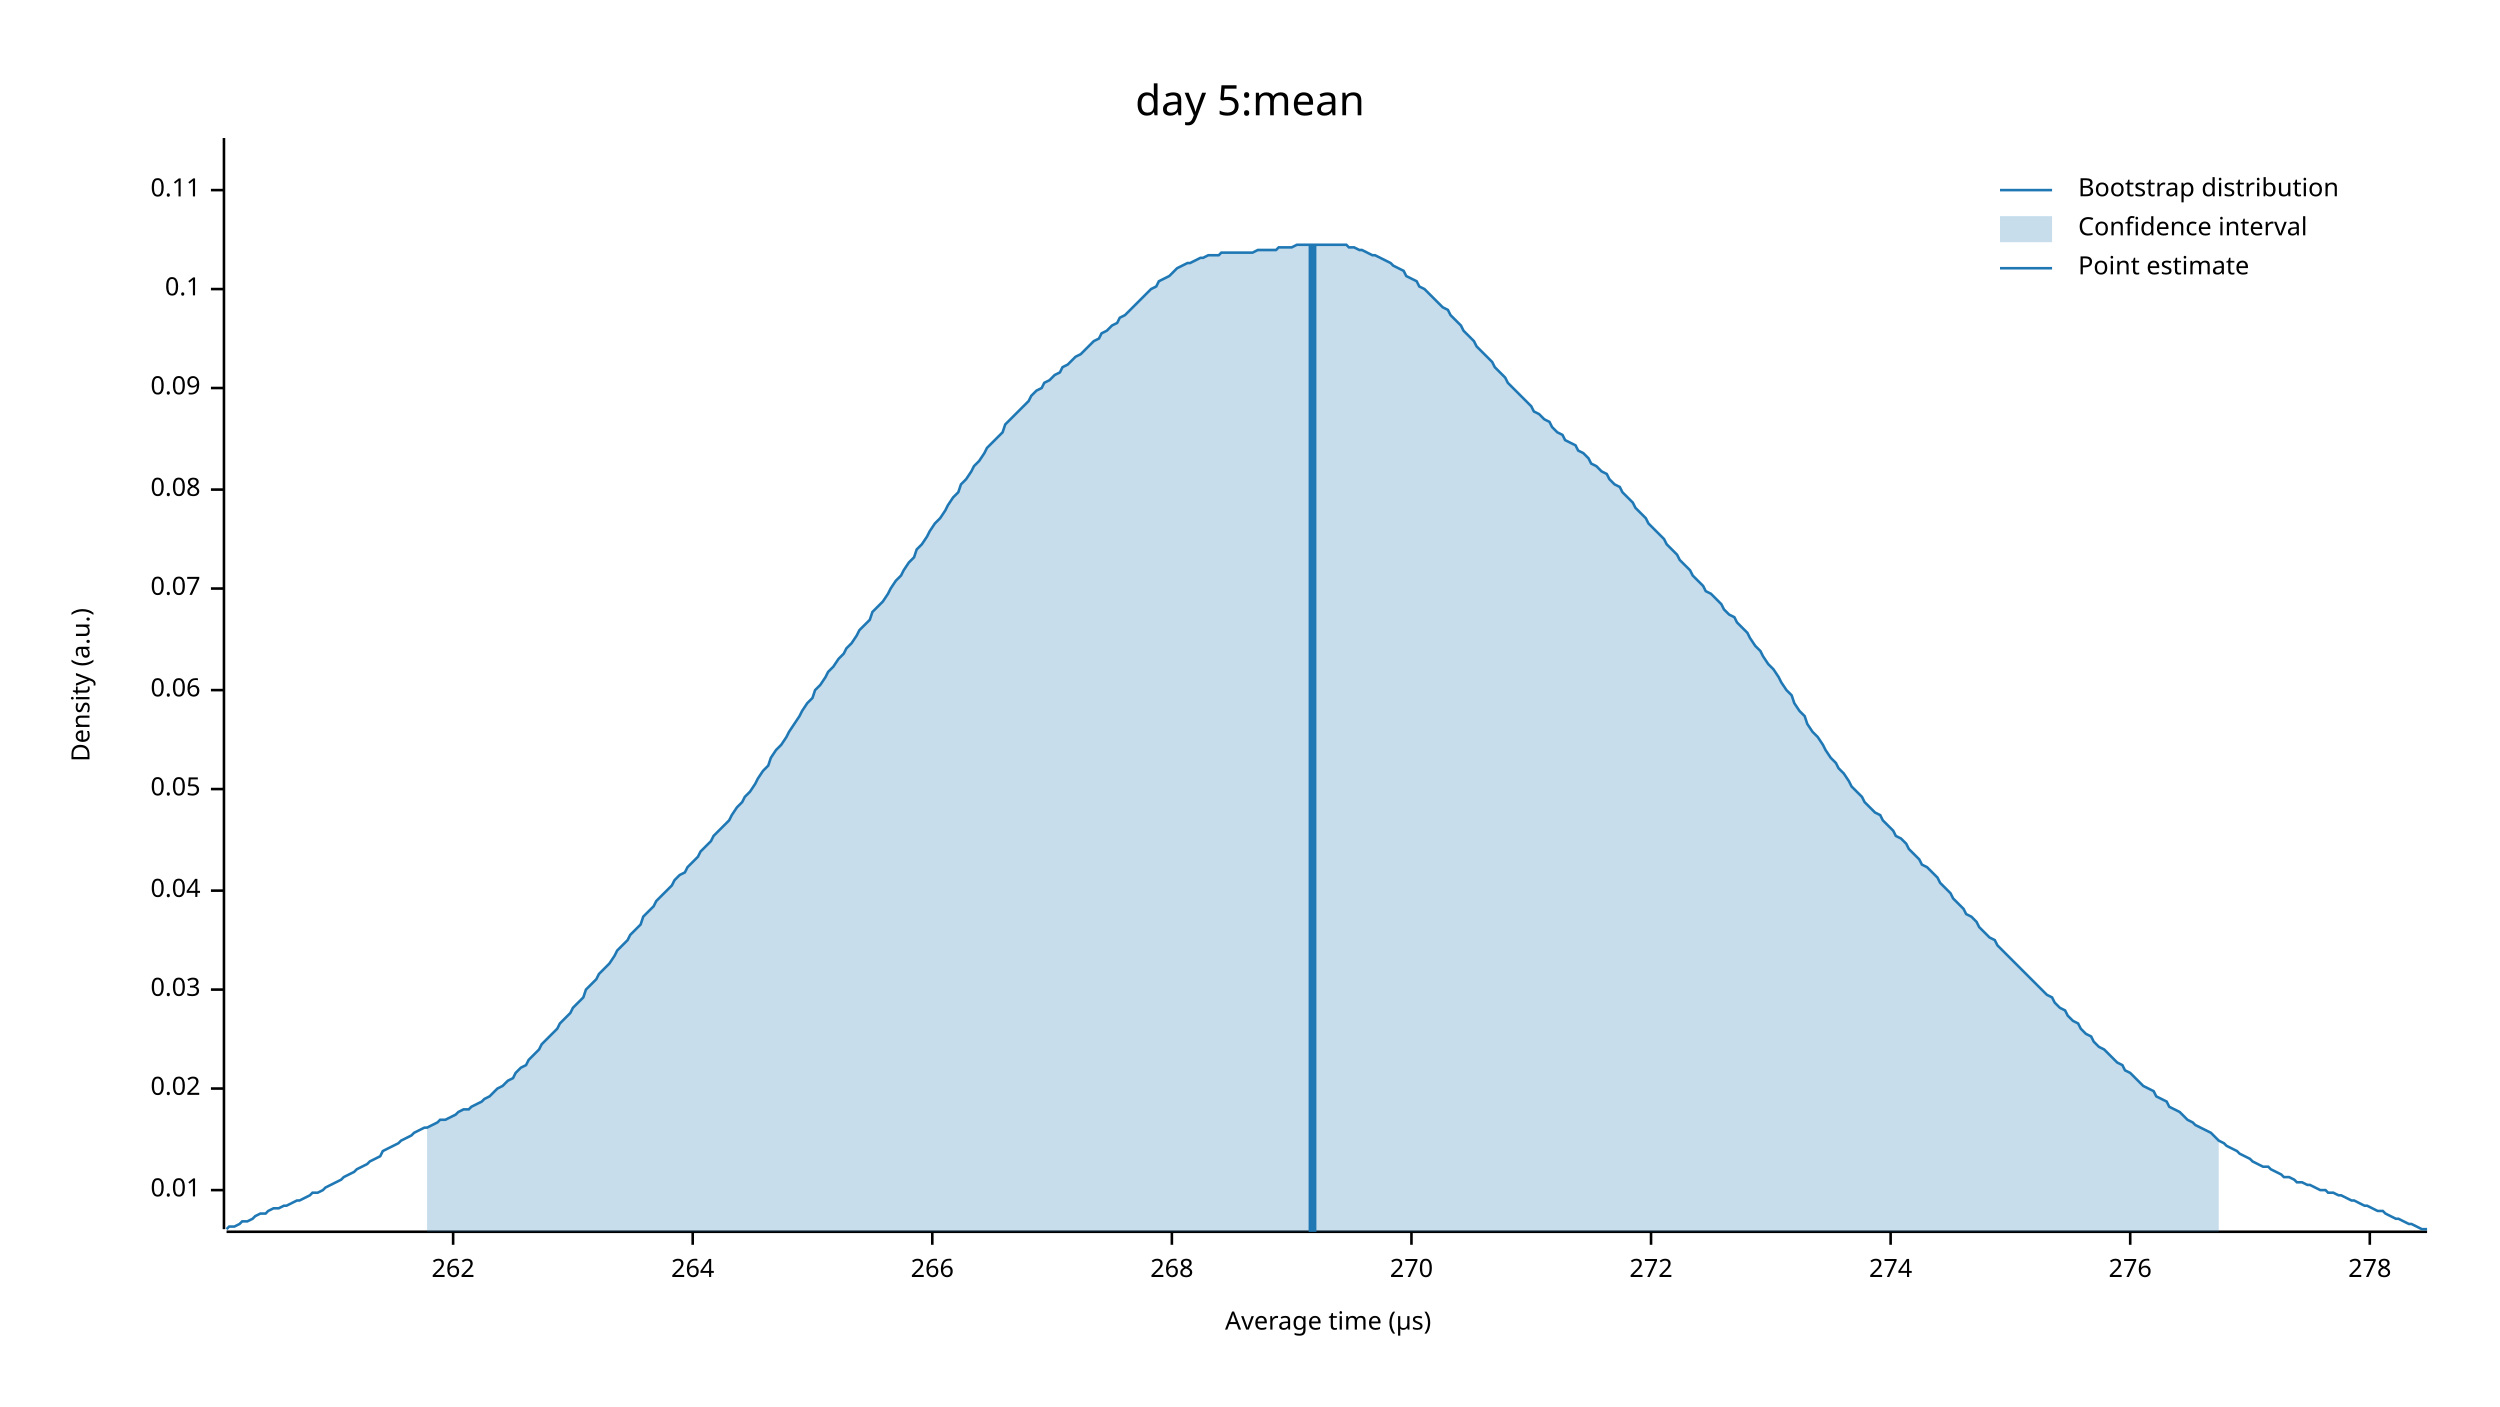
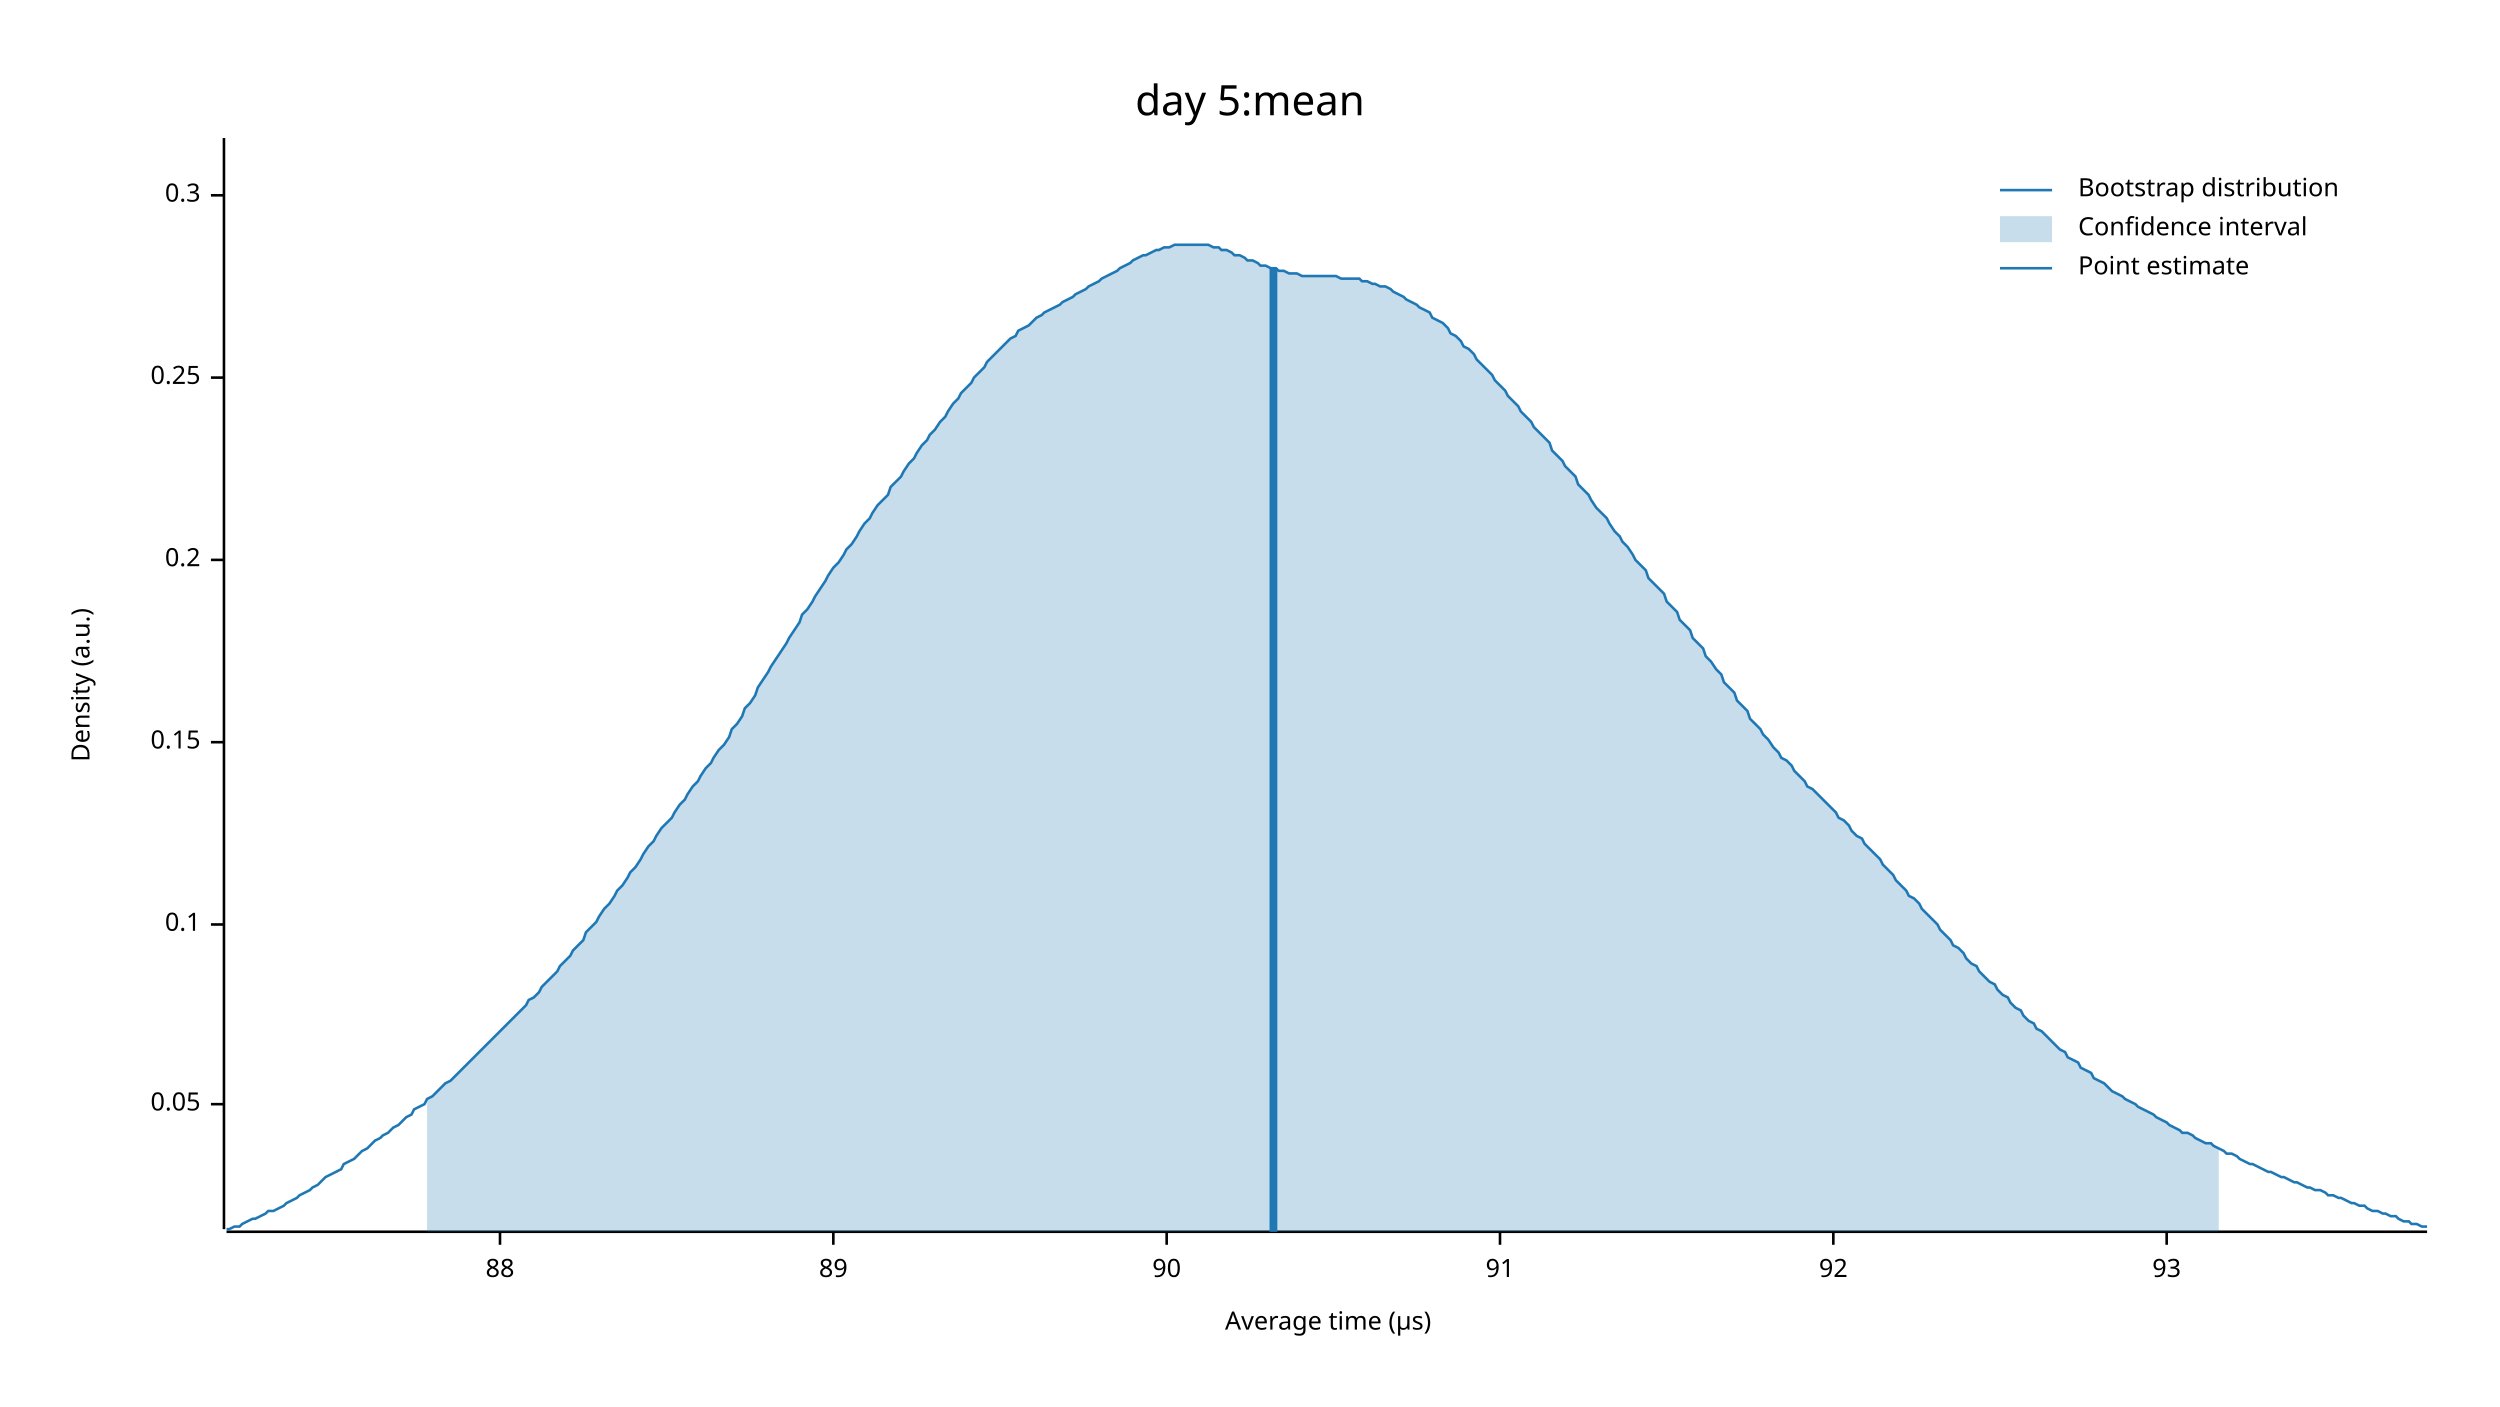
<svg xmlns="http://www.w3.org/2000/svg" width="960" height="540" viewBox="0 0 960 540">
  <text x="480" y="32" dy="0.76em" text-anchor="middle" font-family="sans-serif" font-size="16.129" opacity="1" fill="#000000">
day 5:mean
</text>
  <text x="27" y="263" dy="0.76em" text-anchor="middle" font-family="sans-serif" font-size="9.677" opacity="1" fill="#000000" transform="rotate(270, 27, 263)">
Density (a.u.)
</text>
  <text x="510" y="513" dy="-0.5ex" text-anchor="middle" font-family="sans-serif" font-size="9.677" opacity="1" fill="#000000">
Average time (µs)
</text>
  <polyline fill="none" opacity="1" stroke="#000000" stroke-width="1" points="86,53 86,472 " />
-   <text x="77" y="457" dy="0.5ex" text-anchor="end" font-family="sans-serif" font-size="9.677" opacity="1" fill="#000000">
- 0.01
- </text>
-   <polyline fill="none" opacity="1" stroke="#000000" stroke-width="1" points="81,457 86,457 " />
-   <text x="77" y="418" dy="0.5ex" text-anchor="end" font-family="sans-serif" font-size="9.677" opacity="1" fill="#000000">
- 0.02
- </text>
-   <polyline fill="none" opacity="1" stroke="#000000" stroke-width="1" points="81,418 86,418 " />
-   <text x="77" y="380" dy="0.5ex" text-anchor="end" font-family="sans-serif" font-size="9.677" opacity="1" fill="#000000">
- 0.03
- </text>
-   <polyline fill="none" opacity="1" stroke="#000000" stroke-width="1" points="81,380 86,380 " />
-   <text x="77" y="342" dy="0.5ex" text-anchor="end" font-family="sans-serif" font-size="9.677" opacity="1" fill="#000000">
- 0.04
- </text>
-   <polyline fill="none" opacity="1" stroke="#000000" stroke-width="1" points="81,342 86,342 " />
-   <text x="77" y="303" dy="0.5ex" text-anchor="end" font-family="sans-serif" font-size="9.677" opacity="1" fill="#000000">
+   <text x="77" y="424" dy="0.5ex" text-anchor="end" font-family="sans-serif" font-size="9.677" opacity="1" fill="#000000">
0.05
</text>
-   <polyline fill="none" opacity="1" stroke="#000000" stroke-width="1" points="81,303 86,303 " />
-   <text x="77" y="265" dy="0.5ex" text-anchor="end" font-family="sans-serif" font-size="9.677" opacity="1" fill="#000000">
- 0.06
- </text>
-   <polyline fill="none" opacity="1" stroke="#000000" stroke-width="1" points="81,265 86,265 " />
-   <text x="77" y="226" dy="0.5ex" text-anchor="end" font-family="sans-serif" font-size="9.677" opacity="1" fill="#000000">
- 0.07
- </text>
-   <polyline fill="none" opacity="1" stroke="#000000" stroke-width="1" points="81,226 86,226 " />
-   <text x="77" y="188" dy="0.5ex" text-anchor="end" font-family="sans-serif" font-size="9.677" opacity="1" fill="#000000">
- 0.08
- </text>
-   <polyline fill="none" opacity="1" stroke="#000000" stroke-width="1" points="81,188 86,188 " />
-   <text x="77" y="149" dy="0.5ex" text-anchor="end" font-family="sans-serif" font-size="9.677" opacity="1" fill="#000000">
- 0.09
- </text>
-   <polyline fill="none" opacity="1" stroke="#000000" stroke-width="1" points="81,149 86,149 " />
-   <text x="77" y="111" dy="0.5ex" text-anchor="end" font-family="sans-serif" font-size="9.677" opacity="1" fill="#000000">
+   <polyline fill="none" opacity="1" stroke="#000000" stroke-width="1" points="81,424 86,424 " />
+   <text x="77" y="355" dy="0.5ex" text-anchor="end" font-family="sans-serif" font-size="9.677" opacity="1" fill="#000000">
0.1
</text>
-   <polyline fill="none" opacity="1" stroke="#000000" stroke-width="1" points="81,111 86,111 " />
-   <text x="77" y="73" dy="0.5ex" text-anchor="end" font-family="sans-serif" font-size="9.677" opacity="1" fill="#000000">
- 0.11
+   <polyline fill="none" opacity="1" stroke="#000000" stroke-width="1" points="81,355 86,355 " />
+   <text x="77" y="285" dy="0.5ex" text-anchor="end" font-family="sans-serif" font-size="9.677" opacity="1" fill="#000000">
+ 0.15
</text>
-   <polyline fill="none" opacity="1" stroke="#000000" stroke-width="1" points="81,73 86,73 " />
+   <polyline fill="none" opacity="1" stroke="#000000" stroke-width="1" points="81,285 86,285 " />
+   <text x="77" y="215" dy="0.5ex" text-anchor="end" font-family="sans-serif" font-size="9.677" opacity="1" fill="#000000">
+ 0.2
+ </text>
+   <polyline fill="none" opacity="1" stroke="#000000" stroke-width="1" points="81,215 86,215 " />
+   <text x="77" y="145" dy="0.5ex" text-anchor="end" font-family="sans-serif" font-size="9.677" opacity="1" fill="#000000">
+ 0.25
+ </text>
+   <polyline fill="none" opacity="1" stroke="#000000" stroke-width="1" points="81,145 86,145 " />
+   <text x="77" y="75" dy="0.5ex" text-anchor="end" font-family="sans-serif" font-size="9.677" opacity="1" fill="#000000">
+ 0.3
+ </text>
+   <polyline fill="none" opacity="1" stroke="#000000" stroke-width="1" points="81,75 86,75 " />
  <polyline fill="none" opacity="1" stroke="#000000" stroke-width="1" points="87,473 932,473 " />
-   <text x="174" y="483" dy="0.76em" text-anchor="middle" font-family="sans-serif" font-size="9.677" opacity="1" fill="#000000">
- 262
+   <text x="192" y="483" dy="0.76em" text-anchor="middle" font-family="sans-serif" font-size="9.677" opacity="1" fill="#000000">
+ 88
</text>
-   <polyline fill="none" opacity="1" stroke="#000000" stroke-width="1" points="174,473 174,478 " />
-   <text x="266" y="483" dy="0.76em" text-anchor="middle" font-family="sans-serif" font-size="9.677" opacity="1" fill="#000000">
- 264
+   <polyline fill="none" opacity="1" stroke="#000000" stroke-width="1" points="192,473 192,478 " />
+   <text x="320" y="483" dy="0.76em" text-anchor="middle" font-family="sans-serif" font-size="9.677" opacity="1" fill="#000000">
+ 89
</text>
-   <polyline fill="none" opacity="1" stroke="#000000" stroke-width="1" points="266,473 266,478 " />
-   <text x="358" y="483" dy="0.76em" text-anchor="middle" font-family="sans-serif" font-size="9.677" opacity="1" fill="#000000">
- 266
+   <polyline fill="none" opacity="1" stroke="#000000" stroke-width="1" points="320,473 320,478 " />
+   <text x="448" y="483" dy="0.76em" text-anchor="middle" font-family="sans-serif" font-size="9.677" opacity="1" fill="#000000">
+ 90
</text>
-   <polyline fill="none" opacity="1" stroke="#000000" stroke-width="1" points="358,473 358,478 " />
-   <text x="450" y="483" dy="0.76em" text-anchor="middle" font-family="sans-serif" font-size="9.677" opacity="1" fill="#000000">
- 268
+   <polyline fill="none" opacity="1" stroke="#000000" stroke-width="1" points="448,473 448,478 " />
+   <text x="576" y="483" dy="0.76em" text-anchor="middle" font-family="sans-serif" font-size="9.677" opacity="1" fill="#000000">
+ 91
</text>
-   <polyline fill="none" opacity="1" stroke="#000000" stroke-width="1" points="450,473 450,478 " />
-   <text x="542" y="483" dy="0.76em" text-anchor="middle" font-family="sans-serif" font-size="9.677" opacity="1" fill="#000000">
- 270
+   <polyline fill="none" opacity="1" stroke="#000000" stroke-width="1" points="576,473 576,478 " />
+   <text x="704" y="483" dy="0.76em" text-anchor="middle" font-family="sans-serif" font-size="9.677" opacity="1" fill="#000000">
+ 92
</text>
-   <polyline fill="none" opacity="1" stroke="#000000" stroke-width="1" points="542,473 542,478 " />
-   <text x="634" y="483" dy="0.76em" text-anchor="middle" font-family="sans-serif" font-size="9.677" opacity="1" fill="#000000">
- 272
+   <polyline fill="none" opacity="1" stroke="#000000" stroke-width="1" points="704,473 704,478 " />
+   <text x="832" y="483" dy="0.76em" text-anchor="middle" font-family="sans-serif" font-size="9.677" opacity="1" fill="#000000">
+ 93
</text>
-   <polyline fill="none" opacity="1" stroke="#000000" stroke-width="1" points="634,473 634,478 " />
-   <text x="726" y="483" dy="0.76em" text-anchor="middle" font-family="sans-serif" font-size="9.677" opacity="1" fill="#000000">
- 274
- </text>
-   <polyline fill="none" opacity="1" stroke="#000000" stroke-width="1" points="726,473 726,478 " />
-   <text x="818" y="483" dy="0.76em" text-anchor="middle" font-family="sans-serif" font-size="9.677" opacity="1" fill="#000000">
- 276
- </text>
-   <polyline fill="none" opacity="1" stroke="#000000" stroke-width="1" points="818,473 818,478 " />
-   <text x="910" y="483" dy="0.76em" text-anchor="middle" font-family="sans-serif" font-size="9.677" opacity="1" fill="#000000">
- 278
- </text>
-   <polyline fill="none" opacity="1" stroke="#000000" stroke-width="1" points="910,473 910,478 " />
-   <polyline fill="none" opacity="1" stroke="#1F78B4" stroke-width="1" points="87,472 88,471 90,471 92,470 93,469 95,469 97,468 98,467 100,466 102,466 103,465 105,464 107,464 109,463 110,463 112,462 114,461 115,461 117,460 119,459 120,458 122,458 124,457 125,456 127,455 129,454 131,453 132,452 134,451 136,450 137,449 139,448 141,447 142,446 144,445 146,444 147,442 149,441 151,440 153,439 154,438 156,437 158,436 159,435 161,434 163,433 164,433 166,432 168,431 169,430 171,430 173,429 175,428 176,427 178,426 180,426 181,425 183,424 185,423 186,422 188,421 190,419 191,418 193,417 195,415 197,414 198,412 200,410 202,409 203,407 205,405 207,403 208,401 210,399 212,397 214,395 215,393 217,391 219,389 220,387 222,385 224,383 225,380 227,378 229,376 230,374 232,372 234,370 236,367 237,365 239,363 241,361 242,359 244,357 246,355 247,352 249,350 251,348 252,346 254,344 256,342 258,340 259,338 261,336 263,335 264,333 266,331 268,329 269,327 271,325 273,323 274,321 276,319 278,317 280,315 281,313 283,310 285,308 286,306 288,304 290,301 291,299 293,296 295,294 296,291 298,288 300,286 302,283 303,281 305,278 307,275 308,273 310,270 312,268 313,265 315,263 317,260 318,258 320,256 322,253 324,251 325,249 327,247 329,244 330,242 332,240 334,238 335,235 337,233 339,231 341,228 342,226 344,223 346,221 347,219 349,216 351,214 352,211 354,209 356,206 357,204 359,201 361,199 363,196 364,194 366,191 368,189 369,186 371,184 373,181 374,179 376,177 378,174 379,172 381,170 383,168 385,166 386,163 388,161 390,159 391,158 393,156 395,154 396,152 398,150 400,149 401,147 403,146 405,144 407,143 408,141 410,140 412,138 413,137 415,136 417,134 418,133 420,131 422,130 423,128 425,127 427,125 429,124 430,122 432,121 434,119 435,118 437,116 439,114 440,113 442,111 444,110 445,108 447,107 449,106 451,104 452,103 454,102 456,101 457,101 459,100 461,99 462,99 464,98 466,98 468,98 469,97 471,97 473,97 474,97 476,97 478,97 479,97 481,97 483,96 484,96 486,96 488,96 490,96 491,95 493,95 495,95 496,95 498,94 500,94 501,94 503,94 505,94 506,94 508,94 510,94 512,94 513,94 515,94 517,94 518,95 520,95 522,96 523,96 525,97 527,98 528,98 530,99 532,100 534,101 535,102 537,103 539,104 540,106 542,107 544,108 545,110 547,111 549,113 550,114 552,116 554,118 556,119 557,121 559,123 561,125 562,127 564,129 566,131 567,133 569,135 571,137 573,139 574,141 576,143 578,145 579,147 581,149 583,151 584,152 586,154 588,156 589,158 591,159 593,161 595,162 596,164 598,166 600,167 601,169 603,170 605,171 606,173 608,174 610,176 611,178 613,179 615,181 617,182 618,184 620,186 622,187 623,189 625,191 627,193 628,195 630,197 632,199 633,201 635,203 637,205 639,207 640,209 642,211 644,213 645,215 647,217 649,219 650,221 652,223 654,225 655,227 657,228 659,230 661,232 662,234 664,236 666,237 667,239 669,241 671,243 672,245 674,248 676,250 677,252 679,255 681,257 683,260 684,262 686,265 688,267 689,270 691,273 693,275 694,278 696,281 698,283 700,286 701,288 703,291 705,293 706,295 708,297 710,300 711,302 713,304 715,306 716,308 718,310 720,312 722,313 723,315 725,317 727,319 728,321 730,322 732,324 733,326 735,328 737,330 738,332 740,333 742,335 744,337 745,339 747,341 749,343 750,345 752,347 754,349 755,351 757,352 759,354 760,356 762,358 764,360 766,361 767,363 769,365 771,367 772,368 774,370 776,372 777,373 779,375 781,377 782,378 784,380 786,382 788,383 789,385 791,387 793,388 794,390 796,392 798,393 799,395 801,397 803,398 804,400 806,402 808,403 810,405 811,406 813,408 815,409 816,411 818,412 820,414 821,415 823,417 825,418 827,419 828,421 830,422 832,423 833,425 835,426 837,427 838,428 840,430 842,431 843,432 845,433 847,434 849,435 850,436 852,438 854,439 855,440 857,441 859,442 860,443 862,444 864,445 865,446 867,447 869,448 871,448 872,449 874,450 876,451 877,452 879,452 881,453 882,454 884,454 886,455 887,455 889,456 891,457 893,457 894,458 896,458 898,459 899,459 901,460 903,461 904,461 906,462 908,463 909,463 911,464 913,465 915,465 916,466 918,467 920,468 921,468 923,469 925,470 926,470 928,471 930,472 932,472 " />
-   <polygon opacity="0.25" fill="#1F78B4" points="164,433 166,432 168,431 169,430 171,430 173,429 175,428 176,427 178,426 180,426 181,425 183,424 185,423 186,422 188,421 190,419 191,418 193,417 195,415 197,414 198,412 200,410 202,409 203,407 205,405 207,403 208,401 210,399 212,397 214,395 215,393 217,391 219,389 220,387 222,385 224,383 225,380 227,378 229,376 230,374 232,372 234,370 236,367 237,365 239,363 241,361 242,359 244,357 246,355 247,352 249,350 251,348 252,346 254,344 256,342 258,340 259,338 261,336 263,335 264,333 266,331 268,329 269,327 271,325 273,323 274,321 276,319 278,317 280,315 281,313 283,310 285,308 286,306 288,304 290,301 291,299 293,296 295,294 296,291 298,288 300,286 302,283 303,281 305,278 307,275 308,273 310,270 312,268 313,265 315,263 317,260 318,258 320,256 322,253 324,251 325,249 327,247 329,244 330,242 332,240 334,238 335,235 337,233 339,231 341,228 342,226 344,223 346,221 347,219 349,216 351,214 352,211 354,209 356,206 357,204 359,201 361,199 363,196 364,194 366,191 368,189 369,186 371,184 373,181 374,179 376,177 378,174 379,172 381,170 383,168 385,166 386,163 388,161 390,159 391,158 393,156 395,154 396,152 398,150 400,149 401,147 403,146 405,144 407,143 408,141 410,140 412,138 413,137 415,136 417,134 418,133 420,131 422,130 423,128 425,127 427,125 429,124 430,122 432,121 434,119 435,118 437,116 439,114 440,113 442,111 444,110 445,108 447,107 449,106 451,104 452,103 454,102 456,101 457,101 459,100 461,99 462,99 464,98 466,98 468,98 469,97 471,97 473,97 474,97 476,97 478,97 479,97 481,97 483,96 484,96 486,96 488,96 490,96 491,95 493,95 495,95 496,95 498,94 500,94 501,94 503,94 505,94 506,94 508,94 510,94 512,94 513,94 515,94 517,94 518,95 520,95 522,96 523,96 525,97 527,98 528,98 530,99 532,100 534,101 535,102 537,103 539,104 540,106 542,107 544,108 545,110 547,111 549,113 550,114 552,116 554,118 556,119 557,121 559,123 561,125 562,127 564,129 566,131 567,133 569,135 571,137 573,139 574,141 576,143 578,145 579,147 581,149 583,151 584,152 586,154 588,156 589,158 591,159 593,161 595,162 596,164 598,166 600,167 601,169 603,170 605,171 606,173 608,174 610,176 611,178 613,179 615,181 617,182 618,184 620,186 622,187 623,189 625,191 627,193 628,195 630,197 632,199 633,201 635,203 637,205 639,207 640,209 642,211 644,213 645,215 647,217 649,219 650,221 652,223 654,225 655,227 657,228 659,230 661,232 662,234 664,236 666,237 667,239 669,241 671,243 672,245 674,248 676,250 677,252 679,255 681,257 683,260 684,262 686,265 688,267 689,270 691,273 693,275 694,278 696,281 698,283 700,286 701,288 703,291 705,293 706,295 708,297 710,300 711,302 713,304 715,306 716,308 718,310 720,312 722,313 723,315 725,317 727,319 728,321 730,322 732,324 733,326 735,328 737,330 738,332 740,333 742,335 744,337 745,339 747,341 749,343 750,345 752,347 754,349 755,351 757,352 759,354 760,356 762,358 764,360 766,361 767,363 769,365 771,367 772,368 774,370 776,372 777,373 779,375 781,377 782,378 784,380 786,382 788,383 789,385 791,387 793,388 794,390 796,392 798,393 799,395 801,397 803,398 804,400 806,402 808,403 810,405 811,406 813,408 815,409 816,411 818,412 820,414 821,415 823,417 825,418 827,419 828,421 830,422 832,423 833,425 835,426 837,427 838,428 840,430 842,431 843,432 845,433 847,434 849,435 850,436 852,438 852,473 164,473 " />
-   <polyline fill="none" opacity="1" stroke="#1F78B4" stroke-width="3" points="504,473 504,94 " />
+   <polyline fill="none" opacity="1" stroke="#000000" stroke-width="1" points="832,473 832,478 " />
+   <polyline fill="none" opacity="1" stroke="#1F78B4" stroke-width="1" points="87,472 88,472 90,471 92,471 93,470 95,469 97,468 98,468 100,467 102,466 103,465 105,465 107,464 109,463 110,462 112,461 114,460 115,459 117,458 119,457 120,456 122,455 124,453 125,452 127,451 129,450 131,449 132,447 134,446 136,445 137,444 139,442 141,441 142,440 144,438 146,437 147,436 149,435 151,433 153,432 154,431 156,429 158,428 159,426 161,425 163,424 164,422 166,421 168,419 169,418 171,416 173,415 175,413 176,412 178,410 180,408 181,407 183,405 185,403 186,402 188,400 190,398 191,397 193,395 195,393 197,391 198,390 200,388 202,386 203,384 205,383 207,381 208,379 210,377 212,375 214,373 215,371 217,369 219,367 220,365 222,363 224,361 225,358 227,356 229,354 230,352 232,349 234,347 236,344 237,342 239,340 241,337 242,335 244,333 246,330 247,328 249,325 251,323 252,321 254,318 256,316 258,314 259,312 261,309 263,307 264,305 266,302 268,300 269,298 271,295 273,293 274,291 276,288 278,286 280,283 281,280 283,278 285,275 286,272 288,270 290,267 291,264 293,261 295,258 296,256 298,253 300,250 302,247 303,245 305,242 307,239 308,236 310,234 312,231 313,229 315,226 317,223 318,221 320,218 322,216 324,213 325,211 327,209 329,206 330,204 332,201 334,199 335,197 337,194 339,192 341,190 342,187 344,185 346,183 347,181 349,178 351,176 352,174 354,171 356,169 357,167 359,165 361,162 363,160 364,158 366,155 368,153 369,151 371,149 373,147 374,145 376,143 378,141 379,139 381,137 383,135 385,133 386,132 388,130 390,129 391,127 393,126 395,125 396,124 398,122 400,121 401,120 403,119 405,118 407,117 408,116 410,115 412,114 413,113 415,112 417,111 418,110 420,109 422,108 423,107 425,106 427,105 429,104 430,103 432,102 434,101 435,100 437,99 439,98 440,98 442,97 444,96 445,96 447,95 449,95 451,94 452,94 454,94 456,94 457,94 459,94 461,94 462,94 464,94 466,95 468,95 469,96 471,96 473,97 474,98 476,98 478,99 479,100 481,100 483,101 484,102 486,102 488,103 490,103 491,104 493,104 495,105 496,105 498,105 500,106 501,106 503,106 505,106 506,106 508,106 510,106 512,106 513,106 515,107 517,107 518,107 520,107 522,107 523,108 525,108 527,109 528,109 530,110 532,110 534,111 535,112 537,113 539,114 540,115 542,116 544,117 545,118 547,119 549,120 550,122 552,123 554,124 556,126 557,128 559,129 561,131 562,133 564,134 566,136 567,138 569,140 571,142 573,144 574,146 576,148 578,150 579,152 581,154 583,156 584,158 586,160 588,162 589,164 591,166 593,168 595,170 596,173 598,175 600,177 601,179 603,181 605,183 606,186 608,188 610,190 611,192 613,195 615,197 617,199 618,201 620,204 622,206 623,208 625,210 627,213 628,215 630,217 632,219 633,222 635,224 637,226 639,228 640,231 642,233 644,235 645,238 647,240 649,242 650,245 652,247 654,249 655,252 657,254 659,257 661,259 662,262 664,264 666,266 667,269 669,271 671,273 672,276 674,278 676,280 677,282 679,284 681,287 683,289 684,291 686,292 688,294 689,296 691,298 693,300 694,302 696,303 698,305 700,307 701,308 703,310 705,312 706,314 708,315 710,317 711,319 713,321 715,322 716,324 718,326 720,328 722,330 723,332 725,334 727,336 728,338 730,340 732,342 733,344 735,345 737,347 738,349 740,351 742,353 744,355 745,357 747,359 749,361 750,363 752,364 754,366 755,368 757,370 759,371 760,373 762,375 764,377 766,378 767,380 769,382 771,383 772,385 774,387 776,388 777,390 779,392 781,393 782,395 784,396 786,398 788,400 789,401 791,403 793,404 794,406 796,407 798,408 799,410 801,411 803,412 804,414 806,415 808,416 810,418 811,419 813,420 815,421 816,422 818,423 820,424 821,425 823,426 825,427 827,428 828,429 830,430 832,431 833,432 835,433 837,434 838,435 840,435 842,436 843,437 845,438 847,439 849,439 850,440 852,441 854,442 855,443 857,443 859,444 860,445 862,446 864,447 865,447 867,448 869,449 871,450 872,450 874,451 876,452 877,452 879,453 881,454 882,454 884,455 886,456 887,456 889,457 891,457 893,458 894,459 896,459 898,460 899,460 901,461 903,462 904,462 906,463 908,463 909,464 911,465 913,465 915,466 916,466 918,467 920,467 921,468 923,469 925,469 926,470 928,470 930,471 932,471 " />
+   <polygon opacity="0.25" fill="#1F78B4" points="164,422 166,421 168,419 169,418 171,416 173,415 175,413 176,412 178,410 180,408 181,407 183,405 185,403 186,402 188,400 190,398 191,397 193,395 195,393 197,391 198,390 200,388 202,386 203,384 205,383 207,381 208,379 210,377 212,375 214,373 215,371 217,369 219,367 220,365 222,363 224,361 225,358 227,356 229,354 230,352 232,349 234,347 236,344 237,342 239,340 241,337 242,335 244,333 246,330 247,328 249,325 251,323 252,321 254,318 256,316 258,314 259,312 261,309 263,307 264,305 266,302 268,300 269,298 271,295 273,293 274,291 276,288 278,286 280,283 281,280 283,278 285,275 286,272 288,270 290,267 291,264 293,261 295,258 296,256 298,253 300,250 302,247 303,245 305,242 307,239 308,236 310,234 312,231 313,229 315,226 317,223 318,221 320,218 322,216 324,213 325,211 327,209 329,206 330,204 332,201 334,199 335,197 337,194 339,192 341,190 342,187 344,185 346,183 347,181 349,178 351,176 352,174 354,171 356,169 357,167 359,165 361,162 363,160 364,158 366,155 368,153 369,151 371,149 373,147 374,145 376,143 378,141 379,139 381,137 383,135 385,133 386,132 388,130 390,129 391,127 393,126 395,125 396,124 398,122 400,121 401,120 403,119 405,118 407,117 408,116 410,115 412,114 413,113 415,112 417,111 418,110 420,109 422,108 423,107 425,106 427,105 429,104 430,103 432,102 434,101 435,100 437,99 439,98 440,98 442,97 444,96 445,96 447,95 449,95 451,94 452,94 454,94 456,94 457,94 459,94 461,94 462,94 464,94 466,95 468,95 469,96 471,96 473,97 474,98 476,98 478,99 479,100 481,100 483,101 484,102 486,102 488,103 490,103 491,104 493,104 495,105 496,105 498,105 500,106 501,106 503,106 505,106 506,106 508,106 510,106 512,106 513,106 515,107 517,107 518,107 520,107 522,107 523,108 525,108 527,109 528,109 530,110 532,110 534,111 535,112 537,113 539,114 540,115 542,116 544,117 545,118 547,119 549,120 550,122 552,123 554,124 556,126 557,128 559,129 561,131 562,133 564,134 566,136 567,138 569,140 571,142 573,144 574,146 576,148 578,150 579,152 581,154 583,156 584,158 586,160 588,162 589,164 591,166 593,168 595,170 596,173 598,175 600,177 601,179 603,181 605,183 606,186 608,188 610,190 611,192 613,195 615,197 617,199 618,201 620,204 622,206 623,208 625,210 627,213 628,215 630,217 632,219 633,222 635,224 637,226 639,228 640,231 642,233 644,235 645,238 647,240 649,242 650,245 652,247 654,249 655,252 657,254 659,257 661,259 662,262 664,264 666,266 667,269 669,271 671,273 672,276 674,278 676,280 677,282 679,284 681,287 683,289 684,291 686,292 688,294 689,296 691,298 693,300 694,302 696,303 698,305 700,307 701,308 703,310 705,312 706,314 708,315 710,317 711,319 713,321 715,322 716,324 718,326 720,328 722,330 723,332 725,334 727,336 728,338 730,340 732,342 733,344 735,345 737,347 738,349 740,351 742,353 744,355 745,357 747,359 749,361 750,363 752,364 754,366 755,368 757,370 759,371 760,373 762,375 764,377 766,378 767,380 769,382 771,383 772,385 774,387 776,388 777,390 779,392 781,393 782,395 784,396 786,398 788,400 789,401 791,403 793,404 794,406 796,407 798,408 799,410 801,411 803,412 804,414 806,415 808,416 810,418 811,419 813,420 815,421 816,422 818,423 820,424 821,425 823,426 825,427 827,428 828,429 830,430 832,431 833,432 835,433 837,434 838,435 840,435 842,436 843,437 845,438 847,439 849,439 850,440 852,441 852,473 164,473 " />
+   <polyline fill="none" opacity="1" stroke="#1F78B4" stroke-width="3" points="489,473 489,103 " />
  <text x="798" y="68" dy="0.76em" text-anchor="start" font-family="sans-serif" font-size="9.677" opacity="1" fill="#000000">
Bootstrap distribution
</text>
  <text x="798" y="83" dy="0.76em" text-anchor="start" font-family="sans-serif" font-size="9.677" opacity="1" fill="#000000">
Confidence interval
</text>
  <text x="798" y="98" dy="0.76em" text-anchor="start" font-family="sans-serif" font-size="9.677" opacity="1" fill="#000000">
Point estimate
</text>
  <polyline fill="none" opacity="1" stroke="#1F78B4" stroke-width="1" points="768,73 788,73 " />
  <rect x="768" y="83" width="20" height="10" opacity="0.25" fill="#1F78B4" stroke="none" />
  <polyline fill="none" opacity="1" stroke="#1F78B4" stroke-width="1" points="768,103 788,103 " />
</svg>
